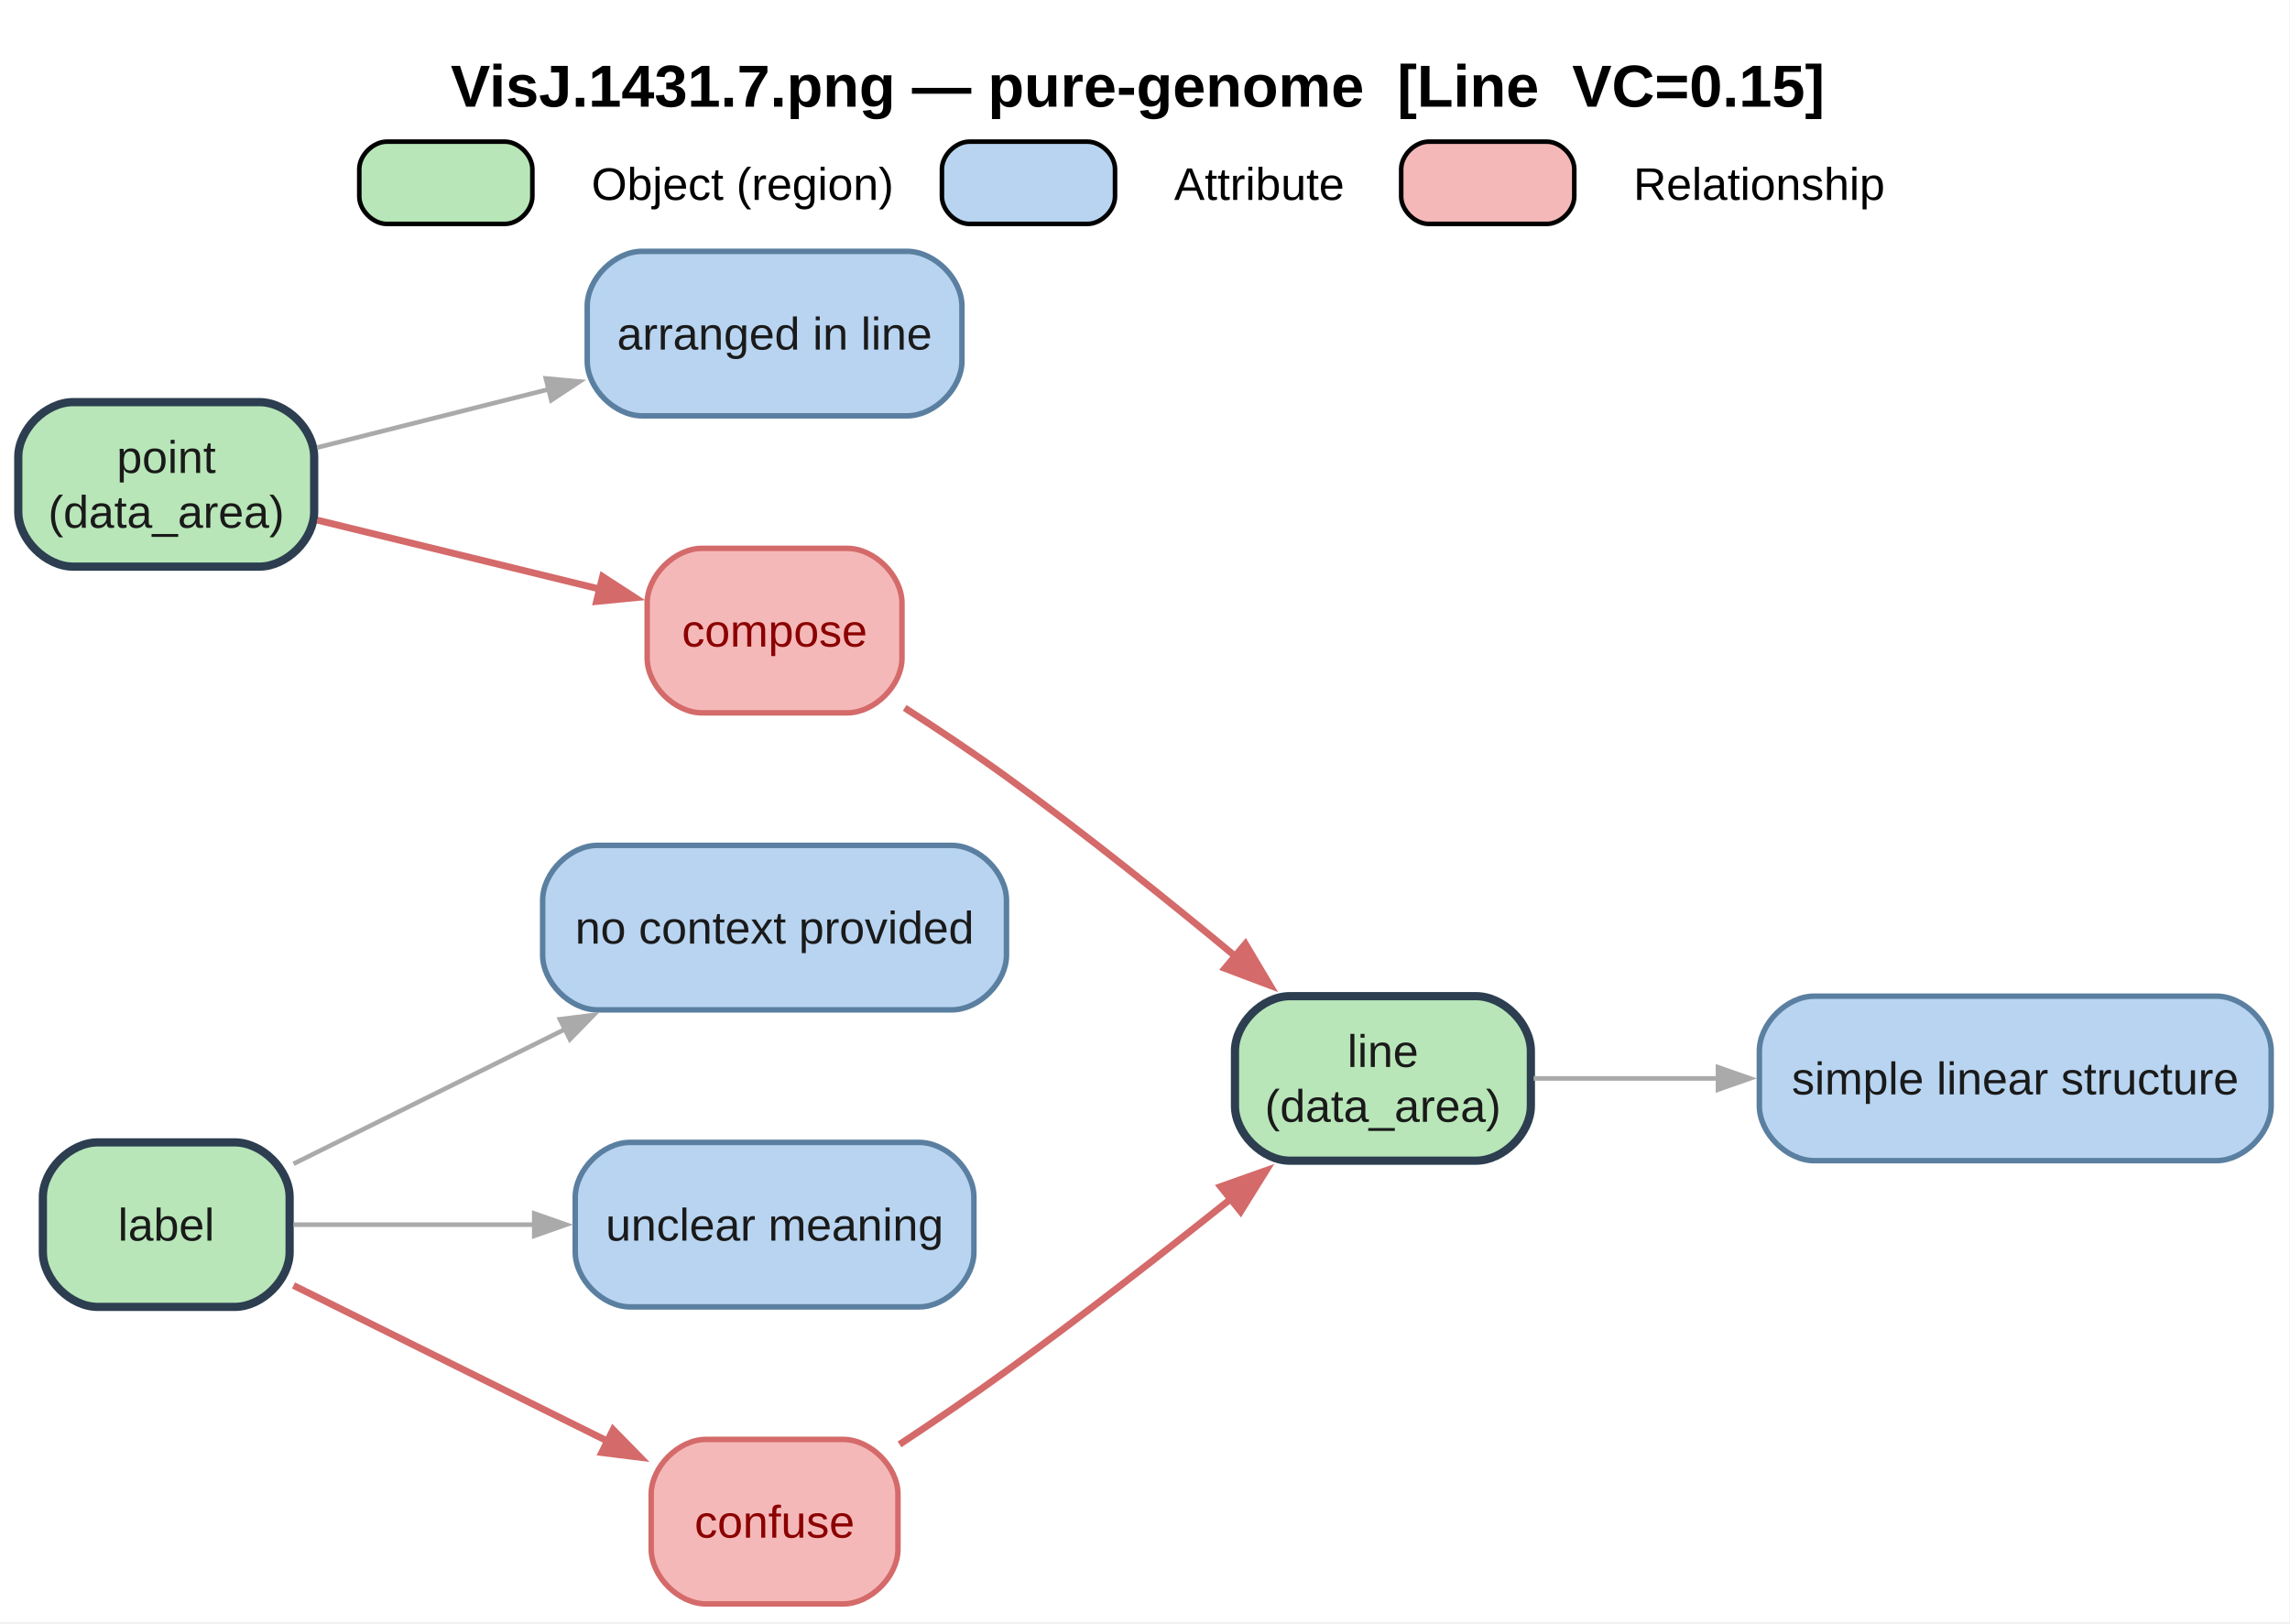
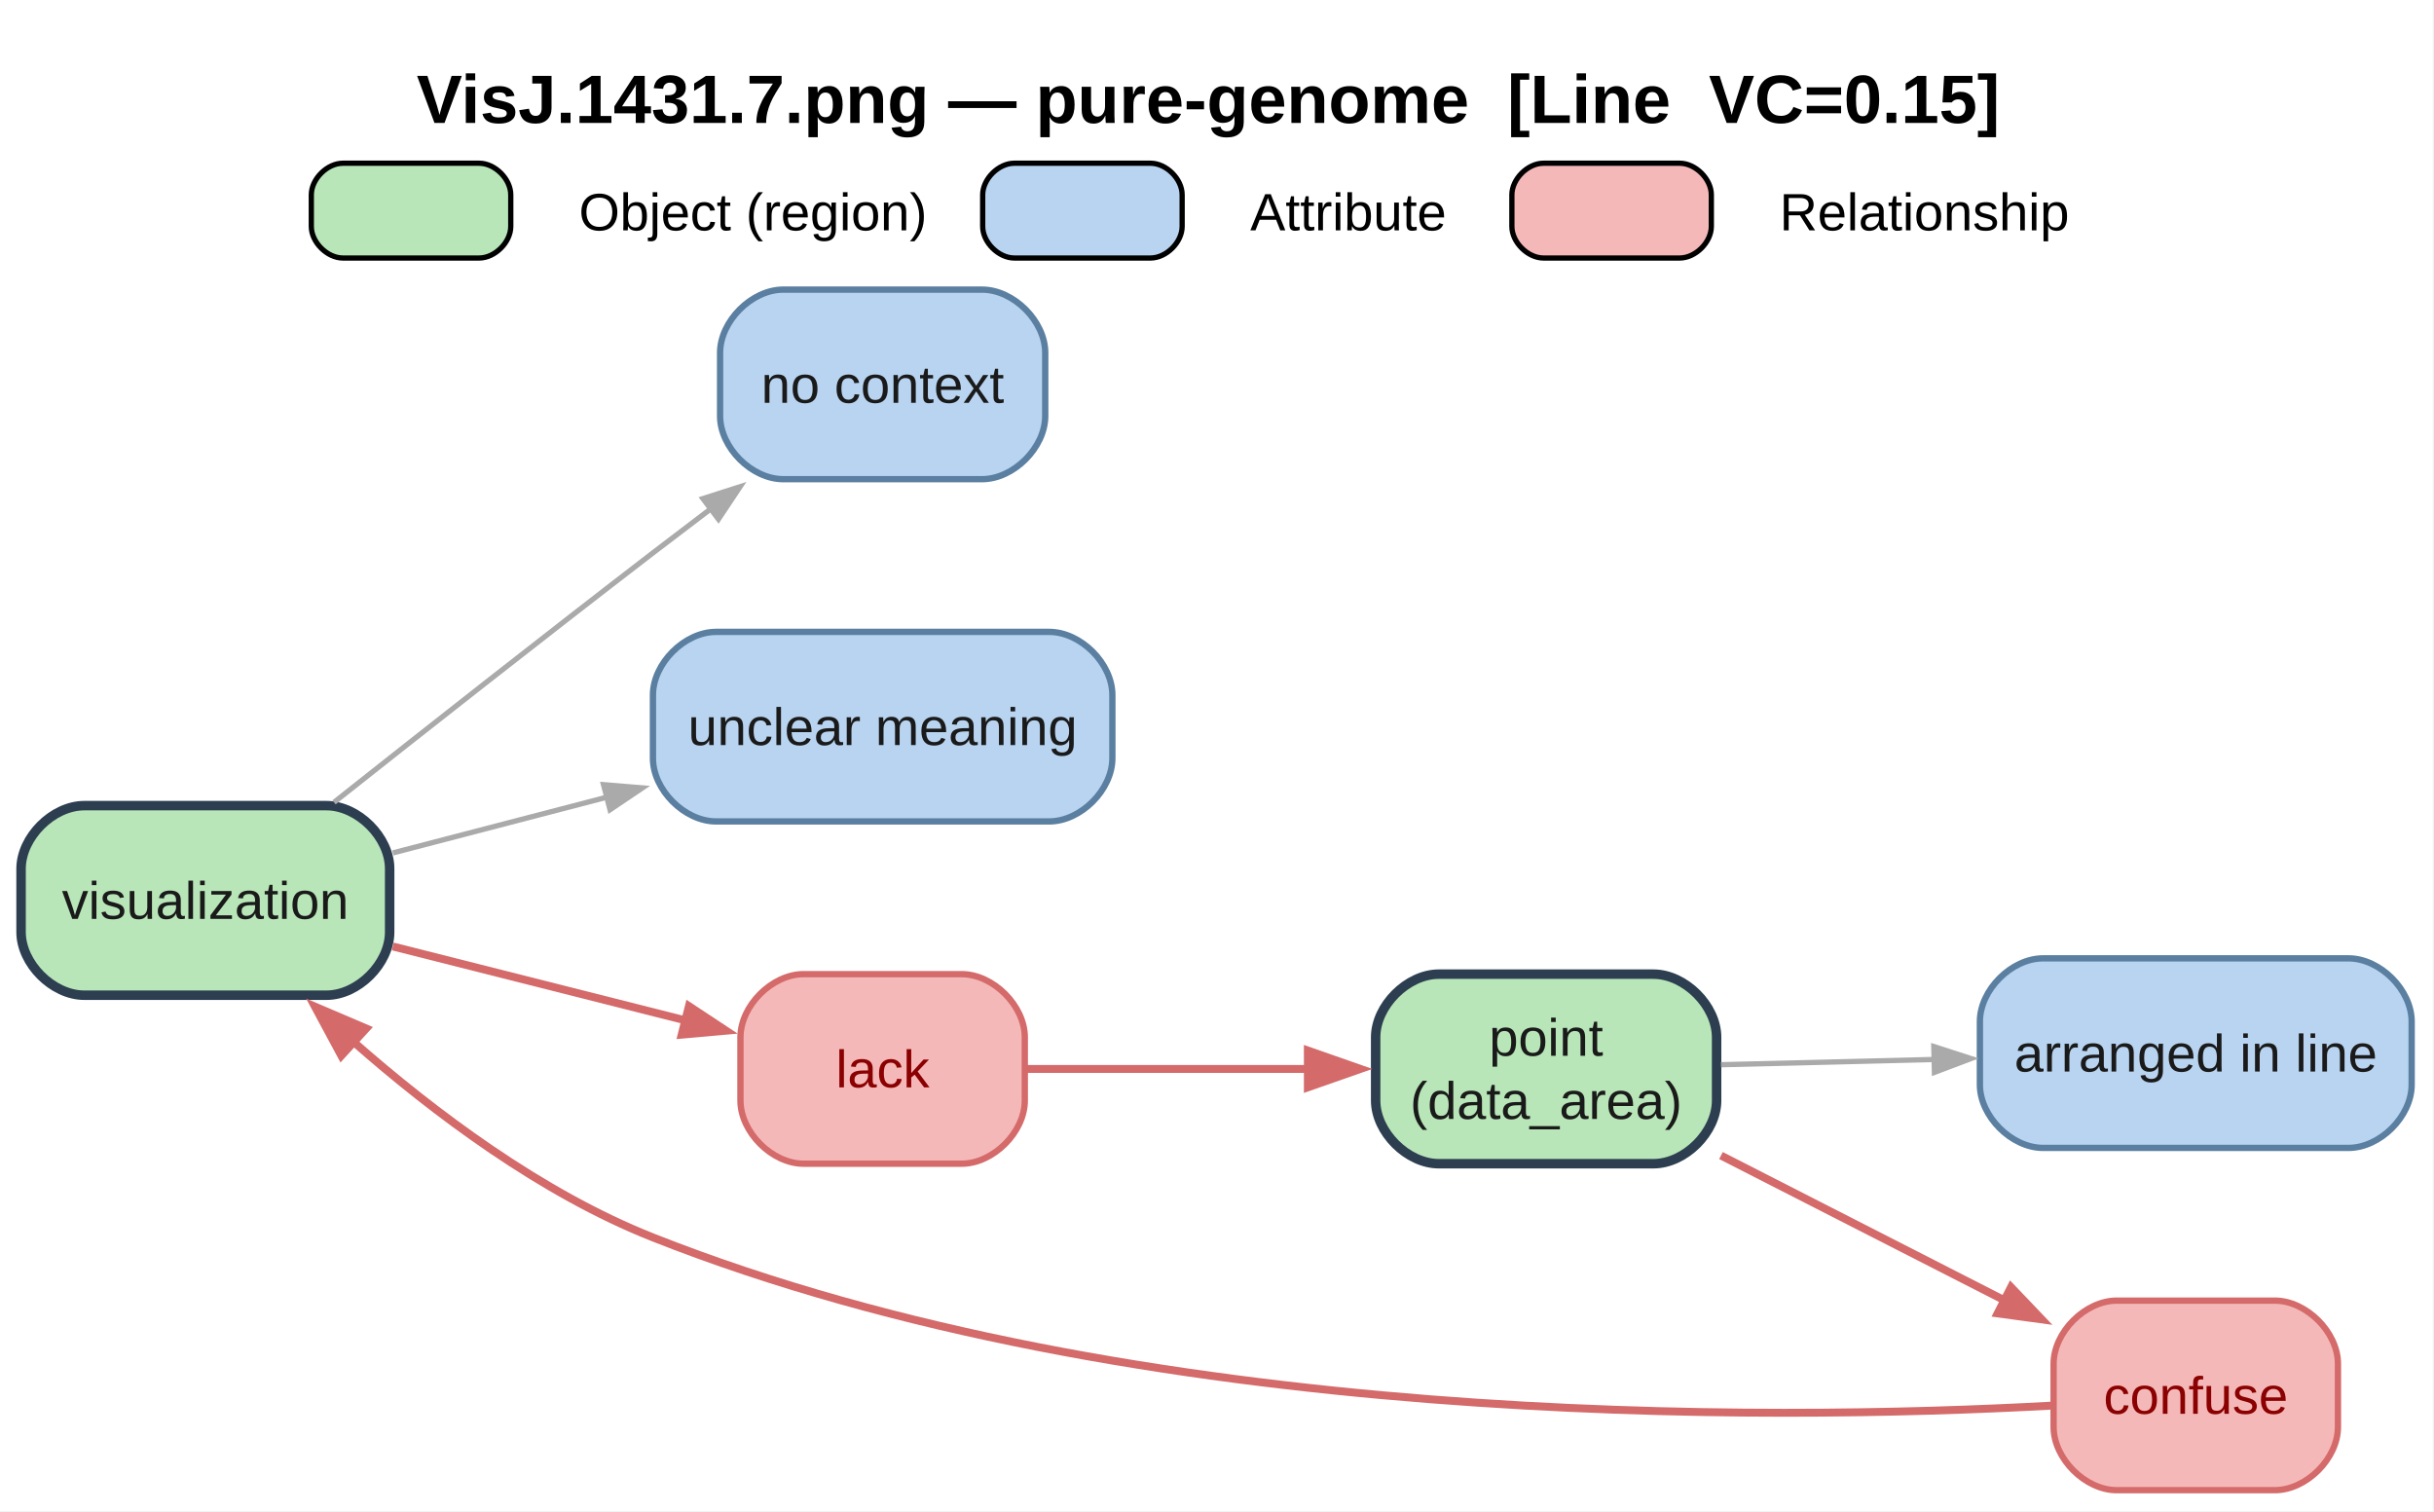
- <svg xmlns="http://www.w3.org/2000/svg" width="1044pt" height="740pt" viewBox="0.00 0.00 1044.00 740.00">
-   <g id="graph0" class="graph" transform="scale(2.08333 2.08333) rotate(0) translate(4 351)">
-     <polygon fill="white" stroke="none" points="-4,4 -4,-351 497,-351 497,4 -4,4" />
-     <text xml:space="preserve" text-anchor="start" x="76.62" y="-327.65" font-family="Arial" font-size="10.00">      </text>
-     <text xml:space="preserve" text-anchor="start" x="94.62" y="-327.65" font-family="Arial" font-weight="bold" font-size="13.00">VisJ.1431.7.png — pure-genome  [Line  VC=0.15]</text>
-     <text xml:space="preserve" text-anchor="start" x="404.38" y="-327.65" font-family="Arial" font-size="10.00">    </text>
-     <path fill="#b8e6b8" stroke="none" d="M80.62,-302C80.62,-302 106.5,-302 106.5,-302 109.5,-302 112.5,-305 112.5,-308 112.5,-308 112.5,-314 112.5,-314 112.5,-317 109.5,-320 106.5,-320 106.5,-320 80.62,-320 80.62,-320 77.62,-320 74.62,-317 74.62,-314 74.62,-314 74.62,-308 74.62,-308 74.62,-305 77.62,-302 80.62,-302" />
-     <path fill="none" stroke="black" d="M80.62,-302C80.62,-302 106.5,-302 106.5,-302 109.5,-302 112.5,-305 112.5,-308 112.5,-308 112.5,-314 112.5,-314 112.5,-317 109.5,-320 106.5,-320 106.5,-320 80.62,-320 80.62,-320 77.62,-320 74.62,-317 74.62,-314 74.62,-314 74.62,-308 74.62,-308 74.62,-305 77.62,-302 80.62,-302" />
-     <text xml:space="preserve" text-anchor="start" x="92.06" y="-307.25" font-family="Arial" font-size="10.00"> </text>
-     <text xml:space="preserve" text-anchor="start" x="125.44" y="-307.25" font-family="Arial" font-size="10.00">Object (region)</text>
-     <path fill="#b8d4f0" stroke="none" d="M208.12,-302C208.12,-302 234,-302 234,-302 237,-302 240,-305 240,-308 240,-308 240,-314 240,-314 240,-317 237,-320 234,-320 234,-320 208.12,-320 208.12,-320 205.12,-320 202.12,-317 202.12,-314 202.12,-314 202.12,-308 202.12,-308 202.12,-305 205.12,-302 208.12,-302" />
-     <path fill="none" stroke="black" d="M208.12,-302C208.12,-302 234,-302 234,-302 237,-302 240,-305 240,-308 240,-308 240,-314 240,-314 240,-317 237,-320 234,-320 234,-320 208.12,-320 208.12,-320 205.12,-320 202.12,-317 202.12,-314 202.12,-314 202.12,-308 202.12,-308 202.12,-305 205.12,-302 208.12,-302" />
-     <text xml:space="preserve" text-anchor="start" x="219.56" y="-307.25" font-family="Arial" font-size="10.00"> </text>
-     <text xml:space="preserve" text-anchor="start" x="252.94" y="-307.25" font-family="Arial" font-size="10.00">Attribute</text>
-     <path fill="#f5b8b8" stroke="none" d="M308.62,-302C308.62,-302 334.5,-302 334.5,-302 337.5,-302 340.5,-305 340.5,-308 340.5,-308 340.5,-314 340.5,-314 340.5,-317 337.5,-320 334.5,-320 334.5,-320 308.62,-320 308.62,-320 305.62,-320 302.62,-317 302.62,-314 302.62,-314 302.62,-308 302.62,-308 302.62,-305 305.62,-302 308.62,-302" />
-     <path fill="none" stroke="black" d="M308.62,-302C308.62,-302 334.5,-302 334.5,-302 337.5,-302 340.5,-305 340.5,-308 340.5,-308 340.5,-314 340.5,-314 340.5,-317 337.5,-320 334.5,-320 334.5,-320 308.62,-320 308.62,-320 305.62,-320 302.62,-317 302.62,-314 302.62,-314 302.62,-308 302.62,-308 302.62,-305 305.62,-302 308.62,-302" />
-     <text xml:space="preserve" text-anchor="start" x="320.06" y="-307.25" font-family="Arial" font-size="10.00"> </text>
-     <text xml:space="preserve" text-anchor="start" x="353.44" y="-307.25" font-family="Arial" font-size="10.00">Relationship</text>
+ <svg xmlns="http://www.w3.org/2000/svg" width="963pt" height="598pt" viewBox="0.00 0.00 963.00 598.00">
+   <g id="graph0" class="graph" transform="scale(2.08333 2.08333) rotate(0) translate(4 283)">
+     <polygon fill="white" stroke="none" points="-4,4 -4,-283 458,-283 458,4 -4,4" />
+     <text xml:space="preserve" text-anchor="start" x="57.12" y="-259.65" font-family="Arial" font-size="10.00">      </text>
+     <text xml:space="preserve" text-anchor="start" x="75.12" y="-259.65" font-family="Arial" font-weight="bold" font-size="13.00">VisJ.1431.7.png — pure-genome  [Line  VC=0.15]</text>
+     <text xml:space="preserve" text-anchor="start" x="384.88" y="-259.65" font-family="Arial" font-size="10.00">    </text>
+     <path fill="#b8e6b8" stroke="none" d="M61.12,-234C61.12,-234 87,-234 87,-234 90,-234 93,-237 93,-240 93,-240 93,-246 93,-246 93,-249 90,-252 87,-252 87,-252 61.12,-252 61.12,-252 58.12,-252 55.12,-249 55.12,-246 55.12,-246 55.12,-240 55.12,-240 55.12,-237 58.12,-234 61.12,-234" />
+     <path fill="none" stroke="black" d="M61.12,-234C61.12,-234 87,-234 87,-234 90,-234 93,-237 93,-240 93,-240 93,-246 93,-246 93,-249 90,-252 87,-252 87,-252 61.12,-252 61.12,-252 58.12,-252 55.12,-249 55.12,-246 55.12,-246 55.12,-240 55.12,-240 55.12,-237 58.12,-234 61.12,-234" />
+     <text xml:space="preserve" text-anchor="start" x="72.56" y="-239.25" font-family="Arial" font-size="10.00"> </text>
+     <text xml:space="preserve" text-anchor="start" x="105.94" y="-239.25" font-family="Arial" font-size="10.00">Object (region)</text>
+     <path fill="#b8d4f0" stroke="none" d="M188.62,-234C188.62,-234 214.5,-234 214.5,-234 217.5,-234 220.5,-237 220.5,-240 220.5,-240 220.5,-246 220.5,-246 220.5,-249 217.5,-252 214.5,-252 214.5,-252 188.62,-252 188.62,-252 185.62,-252 182.62,-249 182.62,-246 182.62,-246 182.62,-240 182.62,-240 182.62,-237 185.62,-234 188.62,-234" />
+     <path fill="none" stroke="black" d="M188.62,-234C188.62,-234 214.5,-234 214.5,-234 217.5,-234 220.5,-237 220.5,-240 220.5,-240 220.5,-246 220.5,-246 220.5,-249 217.5,-252 214.5,-252 214.5,-252 188.62,-252 188.62,-252 185.62,-252 182.62,-249 182.62,-246 182.62,-246 182.62,-240 182.62,-240 182.62,-237 185.62,-234 188.62,-234" />
+     <text xml:space="preserve" text-anchor="start" x="200.06" y="-239.25" font-family="Arial" font-size="10.00"> </text>
+     <text xml:space="preserve" text-anchor="start" x="233.44" y="-239.25" font-family="Arial" font-size="10.00">Attribute</text>
+     <path fill="#f5b8b8" stroke="none" d="M289.12,-234C289.12,-234 315,-234 315,-234 318,-234 321,-237 321,-240 321,-240 321,-246 321,-246 321,-249 318,-252 315,-252 315,-252 289.12,-252 289.12,-252 286.12,-252 283.12,-249 283.12,-246 283.12,-246 283.12,-240 283.12,-240 283.12,-237 286.12,-234 289.12,-234" />
+     <path fill="none" stroke="black" d="M289.12,-234C289.12,-234 315,-234 315,-234 318,-234 321,-237 321,-240 321,-240 321,-246 321,-246 321,-249 318,-252 315,-252 315,-252 289.12,-252 289.12,-252 286.12,-252 283.12,-249 283.12,-246 283.12,-246 283.12,-240 283.12,-240 283.12,-237 286.12,-234 289.12,-234" />
+     <text xml:space="preserve" text-anchor="start" x="300.56" y="-239.25" font-family="Arial" font-size="10.00"> </text>
+     <text xml:space="preserve" text-anchor="start" x="333.94" y="-239.25" font-family="Arial" font-size="10.00">Relationship</text>
    <g id="node1" class="node">
-       <path fill="#b8e6b8" stroke="#2c3e50" stroke-width="1.8" d="M319,-133C319,-133 278.25,-133 278.25,-133 272.25,-133 266.25,-127 266.25,-121 266.25,-121 266.25,-109 266.25,-109 266.25,-103 272.25,-97 278.25,-97 278.25,-97 319,-97 319,-97 325,-97 331,-103 331,-109 331,-109 331,-121 331,-121 331,-127 325,-133 319,-133" />
-       <text xml:space="preserve" text-anchor="middle" x="298.62" y="-117.5" font-family="Arial" font-size="10.00" fill="#1a1a1a">line</text>
-       <text xml:space="preserve" text-anchor="middle" x="298.62" y="-105.5" font-family="Arial" font-size="10.00" fill="#1a1a1a">(data_area)</text>
+       <path fill="#b8e6b8" stroke="#2c3e50" stroke-width="1.8" d="M58,-130C58,-130 12,-130 12,-130 6,-130 0,-124 0,-118 0,-118 0,-106 0,-106 0,-100 6,-94 12,-94 12,-94 58,-94 58,-94 64,-94 70,-100 70,-106 70,-106 70,-118 70,-118 70,-124 64,-130 58,-130" />
+       <text xml:space="preserve" text-anchor="middle" x="35" y="-108.5" font-family="Arial" font-size="10.00" fill="#1a1a1a">visualization</text>
+     </g>
+     <g id="node3" class="node">
+       <path fill="#b8d4f0" stroke="#5a7fa0" stroke-width="1.2" d="M182.5,-228C182.5,-228 144.75,-228 144.75,-228 138.75,-228 132.75,-222 132.75,-216 132.75,-216 132.75,-204 132.75,-204 132.75,-198 138.75,-192 144.75,-192 144.75,-192 182.5,-192 182.5,-192 188.5,-192 194.5,-198 194.5,-204 194.5,-204 194.5,-216 194.5,-216 194.5,-222 188.5,-228 182.5,-228" />
+       <text xml:space="preserve" text-anchor="middle" x="163.62" y="-206.5" font-family="Arial" font-size="10.00" fill="#1a1a1a">no context</text>
+     </g>
+     <g id="edge1" class="edge">
+       <path fill="none" stroke="#aaaaaa" d="M59.43,-130.63C76.22,-143.93 99.41,-162.18 120,-178 123.58,-180.75 127.34,-183.61 131.08,-186.44" />
+       <polygon fill="#aaaaaa" stroke="#aaaaaa" points="129.49,-188.31 136.55,-190.57 132.44,-184.4 129.49,-188.31" />
    </g>
    <g id="node4" class="node">
-       <path fill="#b8d4f0" stroke="#5a7fa0" stroke-width="1.2" d="M481,-133C481,-133 393,-133 393,-133 387,-133 381,-127 381,-121 381,-121 381,-109 381,-109 381,-103 387,-97 393,-97 393,-97 481,-97 481,-97 487,-97 493,-103 493,-109 493,-109 493,-121 493,-121 493,-127 487,-133 481,-133" />
-       <text xml:space="preserve" text-anchor="middle" x="437" y="-111.5" font-family="Arial" font-size="10.00" fill="#1a1a1a">simple linear structure</text>
+       <path fill="#b8d4f0" stroke="#5a7fa0" stroke-width="1.2" d="M195.25,-163C195.25,-163 132,-163 132,-163 126,-163 120,-157 120,-151 120,-151 120,-139 120,-139 120,-133 126,-127 132,-127 132,-127 195.25,-127 195.25,-127 201.25,-127 207.25,-133 207.25,-139 207.25,-139 207.25,-151 207.25,-151 207.25,-157 201.25,-163 195.25,-163" />
+       <text xml:space="preserve" text-anchor="middle" x="163.62" y="-141.5" font-family="Arial" font-size="10.00" fill="#1a1a1a">unclear meaning</text>
    </g>
-     <g id="edge1" class="edge">
-       <path fill="none" stroke="#aaaaaa" d="M331.6,-115C343.77,-115 358.12,-115 372.21,-115" />
-       <polygon fill="#aaaaaa" stroke="#aaaaaa" points="371.95,-117.45 378.95,-115 371.95,-112.55 371.95,-117.45" />
+     <g id="edge2" class="edge">
+       <path fill="none" stroke="#aaaaaa" d="M70.6,-121.02C83.21,-124.3 97.75,-128.09 111.49,-131.67" />
+       <polygon fill="#aaaaaa" stroke="#aaaaaa" points="110.61,-133.98 118,-133.37 111.85,-129.23 110.61,-133.98" />
+     </g>
+     <g id="node7" class="node">
+       <path fill="#f5b8b8" stroke="#d46a6a" stroke-width="1.2" d="M178.62,-98C178.62,-98 148.62,-98 148.62,-98 142.62,-98 136.62,-92 136.62,-86 136.62,-86 136.62,-74 136.62,-74 136.62,-68 142.62,-62 148.62,-62 148.62,-62 178.62,-62 178.62,-62 184.62,-62 190.62,-68 190.62,-74 190.62,-74 190.62,-86 190.62,-86 190.62,-92 184.62,-98 178.62,-98" />
+       <text xml:space="preserve" text-anchor="middle" x="163.62" y="-76.5" font-family="Arial" font-size="10.00" fill="#8b0000">lack</text>
+     </g>
+     <g id="edge6" class="edge">
+       <path fill="none" stroke="#d46a6a" stroke-width="1.5" d="M70.6,-103.26C87.86,-98.89 108.74,-93.62 126.24,-89.2" />
+       <polygon fill="#d46a6a" stroke="#d46a6a" stroke-width="1.5" points="126.83,-91.93 133.9,-87.26 125.46,-86.51 126.83,-91.93" />
    </g>
    <g id="node2" class="node">
-       <path fill="#b8e6b8" stroke="#2c3e50" stroke-width="1.8" d="M52.75,-263C52.75,-263 12,-263 12,-263 6,-263 0,-257 0,-251 0,-251 0,-239 0,-239 0,-233 6,-227 12,-227 12,-227 52.75,-227 52.75,-227 58.75,-227 64.75,-233 64.75,-239 64.75,-239 64.75,-251 64.75,-251 64.75,-257 58.75,-263 52.75,-263" />
-       <text xml:space="preserve" text-anchor="middle" x="32.38" y="-247.5" font-family="Arial" font-size="10.00" fill="#1a1a1a">point</text>
-       <text xml:space="preserve" text-anchor="middle" x="32.38" y="-235.5" font-family="Arial" font-size="10.00" fill="#1a1a1a">(data_area)</text>
+       <path fill="#b8e6b8" stroke="#2c3e50" stroke-width="1.8" d="M310,-98C310,-98 269.25,-98 269.25,-98 263.25,-98 257.25,-92 257.25,-86 257.25,-86 257.25,-74 257.25,-74 257.25,-68 263.25,-62 269.25,-62 269.25,-62 310,-62 310,-62 316,-62 322,-68 322,-74 322,-74 322,-86 322,-86 322,-92 316,-98 310,-98" />
+       <text xml:space="preserve" text-anchor="middle" x="289.62" y="-82.5" font-family="Arial" font-size="10.00" fill="#1a1a1a">point</text>
+       <text xml:space="preserve" text-anchor="middle" x="289.62" y="-70.5" font-family="Arial" font-size="10.00" fill="#1a1a1a">(data_area)</text>
    </g>
    <g id="node5" class="node">
-       <path fill="#b8d4f0" stroke="#5a7fa0" stroke-width="1.2" d="M194.5,-296C194.5,-296 136.5,-296 136.5,-296 130.5,-296 124.5,-290 124.5,-284 124.5,-284 124.5,-272 124.5,-272 124.5,-266 130.5,-260 136.5,-260 136.5,-260 194.5,-260 194.5,-260 200.5,-260 206.5,-266 206.5,-272 206.5,-272 206.5,-284 206.5,-284 206.5,-290 200.5,-296 194.5,-296" />
-       <text xml:space="preserve" text-anchor="middle" x="165.5" y="-274.5" font-family="Arial" font-size="10.00" fill="#1a1a1a">arranged in line</text>
+       <path fill="#b8d4f0" stroke="#5a7fa0" stroke-width="1.2" d="M442,-101C442,-101 384,-101 384,-101 378,-101 372,-95 372,-89 372,-89 372,-77 372,-77 372,-71 378,-65 384,-65 384,-65 442,-65 442,-65 448,-65 454,-71 454,-77 454,-77 454,-89 454,-89 454,-95 448,-101 442,-101" />
+       <text xml:space="preserve" text-anchor="middle" x="413" y="-79.5" font-family="Arial" font-size="10.00" fill="#1a1a1a">arranged in line</text>
    </g>
-     <g id="edge2" class="edge">
-       <path fill="none" stroke="#aaaaaa" d="M65.45,-253.07C80.7,-256.91 99.25,-261.58 116.15,-265.83" />
-       <polygon fill="#aaaaaa" stroke="#aaaaaa" points="115.45,-268.18 122.83,-267.51 116.64,-263.43 115.45,-268.18" />
+     <g id="edge3" class="edge">
+       <path fill="none" stroke="#aaaaaa" d="M322.83,-80.8C335.28,-81.1 349.79,-81.46 363.45,-81.8" />
+       <polygon fill="#aaaaaa" stroke="#aaaaaa" points="363.25,-84.25 370.3,-81.97 363.37,-79.35 363.25,-84.25" />
    </g>
-     <g id="node8" class="node">
-       <path fill="#f5b8b8" stroke="#d46a6a" stroke-width="1.2" d="M181.38,-231C181.38,-231 149.62,-231 149.62,-231 143.62,-231 137.62,-225 137.62,-219 137.62,-219 137.62,-207 137.62,-207 137.62,-201 143.62,-195 149.62,-195 149.62,-195 181.38,-195 181.38,-195 187.38,-195 193.38,-201 193.38,-207 193.38,-207 193.38,-219 193.38,-219 193.38,-225 187.38,-231 181.38,-231" />
-       <text xml:space="preserve" text-anchor="middle" x="165.5" y="-209.5" font-family="Arial" font-size="10.00" fill="#8b0000">compose</text>
+     <g id="node6" class="node">
+       <path fill="#f5b8b8" stroke="#d46a6a" stroke-width="1.2" d="M428,-36C428,-36 398,-36 398,-36 392,-36 386,-30 386,-24 386,-24 386,-12 386,-12 386,-6 392,0 398,0 398,0 428,0 428,0 434,0 440,-6 440,-12 440,-12 440,-24 440,-24 440,-30 434,-36 428,-36" />
+       <text xml:space="preserve" text-anchor="middle" x="413" y="-14.5" font-family="Arial" font-size="10.00" fill="#8b0000">confuse</text>
+     </g>
+     <g id="edge4" class="edge">
+       <path fill="none" stroke="#d46a6a" stroke-width="1.5" d="M322.83,-63.55C339.42,-55.07 359.69,-44.72 376.71,-36.03" />
+       <polygon fill="#d46a6a" stroke="#d46a6a" stroke-width="1.5" points="377.91,-38.56 383.76,-32.43 375.36,-33.57 377.91,-38.56" />
    </g>
    <g id="edge5" class="edge">
-       <path fill="none" stroke="#d46a6a" stroke-width="1.5" d="M65.45,-237.17C84.18,-232.6 107.88,-226.82 127.4,-222.05" />
-       <polygon fill="#d46a6a" stroke="#d46a6a" stroke-width="1.5" points="127.87,-224.82 134.98,-220.2 126.54,-219.38 127.87,-224.82" />
-     </g>
-     <g id="node3" class="node">
-       <path fill="#b8e6b8" stroke="#2c3e50" stroke-width="1.8" d="M47.38,-101C47.38,-101 17.38,-101 17.38,-101 11.38,-101 5.38,-95 5.38,-89 5.38,-89 5.38,-77 5.38,-77 5.38,-71 11.38,-65 17.38,-65 17.38,-65 47.38,-65 47.38,-65 53.38,-65 59.38,-71 59.38,-77 59.38,-77 59.38,-89 59.38,-89 59.38,-95 53.38,-101 47.38,-101" />
-       <text xml:space="preserve" text-anchor="middle" x="32.38" y="-79.5" font-family="Arial" font-size="10.00" fill="#1a1a1a">label</text>
-     </g>
-     <g id="node6" class="node">
-       <path fill="#b8d4f0" stroke="#5a7fa0" stroke-width="1.2" d="M204.25,-166C204.25,-166 126.75,-166 126.75,-166 120.75,-166 114.75,-160 114.75,-154 114.75,-154 114.75,-142 114.75,-142 114.75,-136 120.75,-130 126.75,-130 126.75,-130 204.25,-130 204.25,-130 210.25,-130 216.25,-136 216.25,-142 216.25,-142 216.25,-154 216.25,-154 216.25,-160 210.25,-166 204.25,-166" />
-       <text xml:space="preserve" text-anchor="middle" x="165.5" y="-144.5" font-family="Arial" font-size="10.00" fill="#1a1a1a">no context provided</text>
-     </g>
-     <g id="edge3" class="edge">
-       <path fill="none" stroke="#aaaaaa" d="M60.23,-96.31C77.37,-104.81 100.01,-116.03 119.81,-125.85" />
-       <polygon fill="#aaaaaa" stroke="#aaaaaa" points="118.53,-127.95 125.89,-128.86 120.71,-123.56 118.53,-127.95" />
-     </g>
-     <g id="node7" class="node">
-       <path fill="#b8d4f0" stroke="#5a7fa0" stroke-width="1.2" d="M197.12,-101C197.12,-101 133.88,-101 133.88,-101 127.88,-101 121.88,-95 121.88,-89 121.88,-89 121.88,-77 121.88,-77 121.88,-71 127.88,-65 133.88,-65 133.88,-65 197.12,-65 197.12,-65 203.12,-65 209.12,-71 209.12,-77 209.12,-77 209.12,-89 209.12,-89 209.12,-95 203.12,-101 197.12,-101" />
-       <text xml:space="preserve" text-anchor="middle" x="165.5" y="-79.5" font-family="Arial" font-size="10.00" fill="#1a1a1a">unclear meaning</text>
-     </g>
-     <g id="edge4" class="edge">
-       <path fill="none" stroke="#aaaaaa" d="M60.23,-83C75.5,-83 95.13,-83 113.23,-83" />
-       <polygon fill="#aaaaaa" stroke="#aaaaaa" points="112.91,-85.45 119.91,-83 112.91,-80.55 112.91,-85.45" />
-     </g>
-     <g id="node9" class="node">
-       <path fill="#f5b8b8" stroke="#d46a6a" stroke-width="1.2" d="M180.5,-36C180.5,-36 150.5,-36 150.5,-36 144.5,-36 138.5,-30 138.5,-24 138.5,-24 138.5,-12 138.5,-12 138.5,-6 144.5,0 150.5,0 150.5,0 180.5,0 180.5,0 186.5,0 192.5,-6 192.5,-12 192.5,-12 192.5,-24 192.5,-24 192.5,-30 186.5,-36 180.5,-36" />
-       <text xml:space="preserve" text-anchor="middle" x="165.5" y="-14.5" font-family="Arial" font-size="10.00" fill="#8b0000">confuse</text>
+       <path fill="none" stroke="#d46a6a" stroke-width="1.5" d="M385.5,-16.05C332.84,-13.16 212.17,-11.54 120,-48 98.82,-56.38 78.42,-71.69 63.03,-85.24" />
+       <polygon fill="#d46a6a" stroke="#d46a6a" stroke-width="1.5" points="60.82,-82.51 55.8,-91.84 65.55,-87.68 60.82,-82.51" />
    </g>
    <g id="edge7" class="edge">
-       <path fill="none" stroke="#d46a6a" stroke-width="1.5" d="M60.23,-69.69C80.16,-59.81 107.52,-46.24 129.22,-35.49" />
-       <polygon fill="#d46a6a" stroke="#d46a6a" stroke-width="1.5" points="130.17,-38.14 136.1,-32.08 127.69,-33.12 130.17,-38.14" />
-     </g>
-     <g id="edge6" class="edge">
-       <path fill="none" stroke="#d46a6a" stroke-width="1.5" d="M193.97,-196.09C201.32,-191.37 209.18,-186.12 216.25,-181 233.29,-168.66 251.55,-154 266.44,-141.63" />
-       <polygon fill="#d46a6a" stroke="#d46a6a" stroke-width="1.5" points="268.53,-144.45 273.95,-135.34 264.04,-139.08 268.53,-144.45" />
-     </g>
-     <g id="edge8" class="edge">
-       <path fill="none" stroke="#d46a6a" stroke-width="1.5" d="M192.85,-34.91C200.48,-39.96 208.78,-45.59 216.25,-51 232.86,-63.01 250.81,-77.02 265.62,-88.86" />
-       <polygon fill="#d46a6a" stroke="#d46a6a" stroke-width="1.5" points="263.1,-91.32 273.09,-94.86 267.49,-85.87 263.1,-91.32" />
+       <path fill="none" stroke="#d46a6a" stroke-width="1.5" d="M190.92,-80C206.44,-80 226.49,-80 244.39,-80" />
+       <polygon fill="#d46a6a" stroke="#d46a6a" stroke-width="1.5" points="244.37,-83.5 254.37,-80 244.37,-76.5 244.37,-83.5" />
    </g>
  </g>
</svg>
